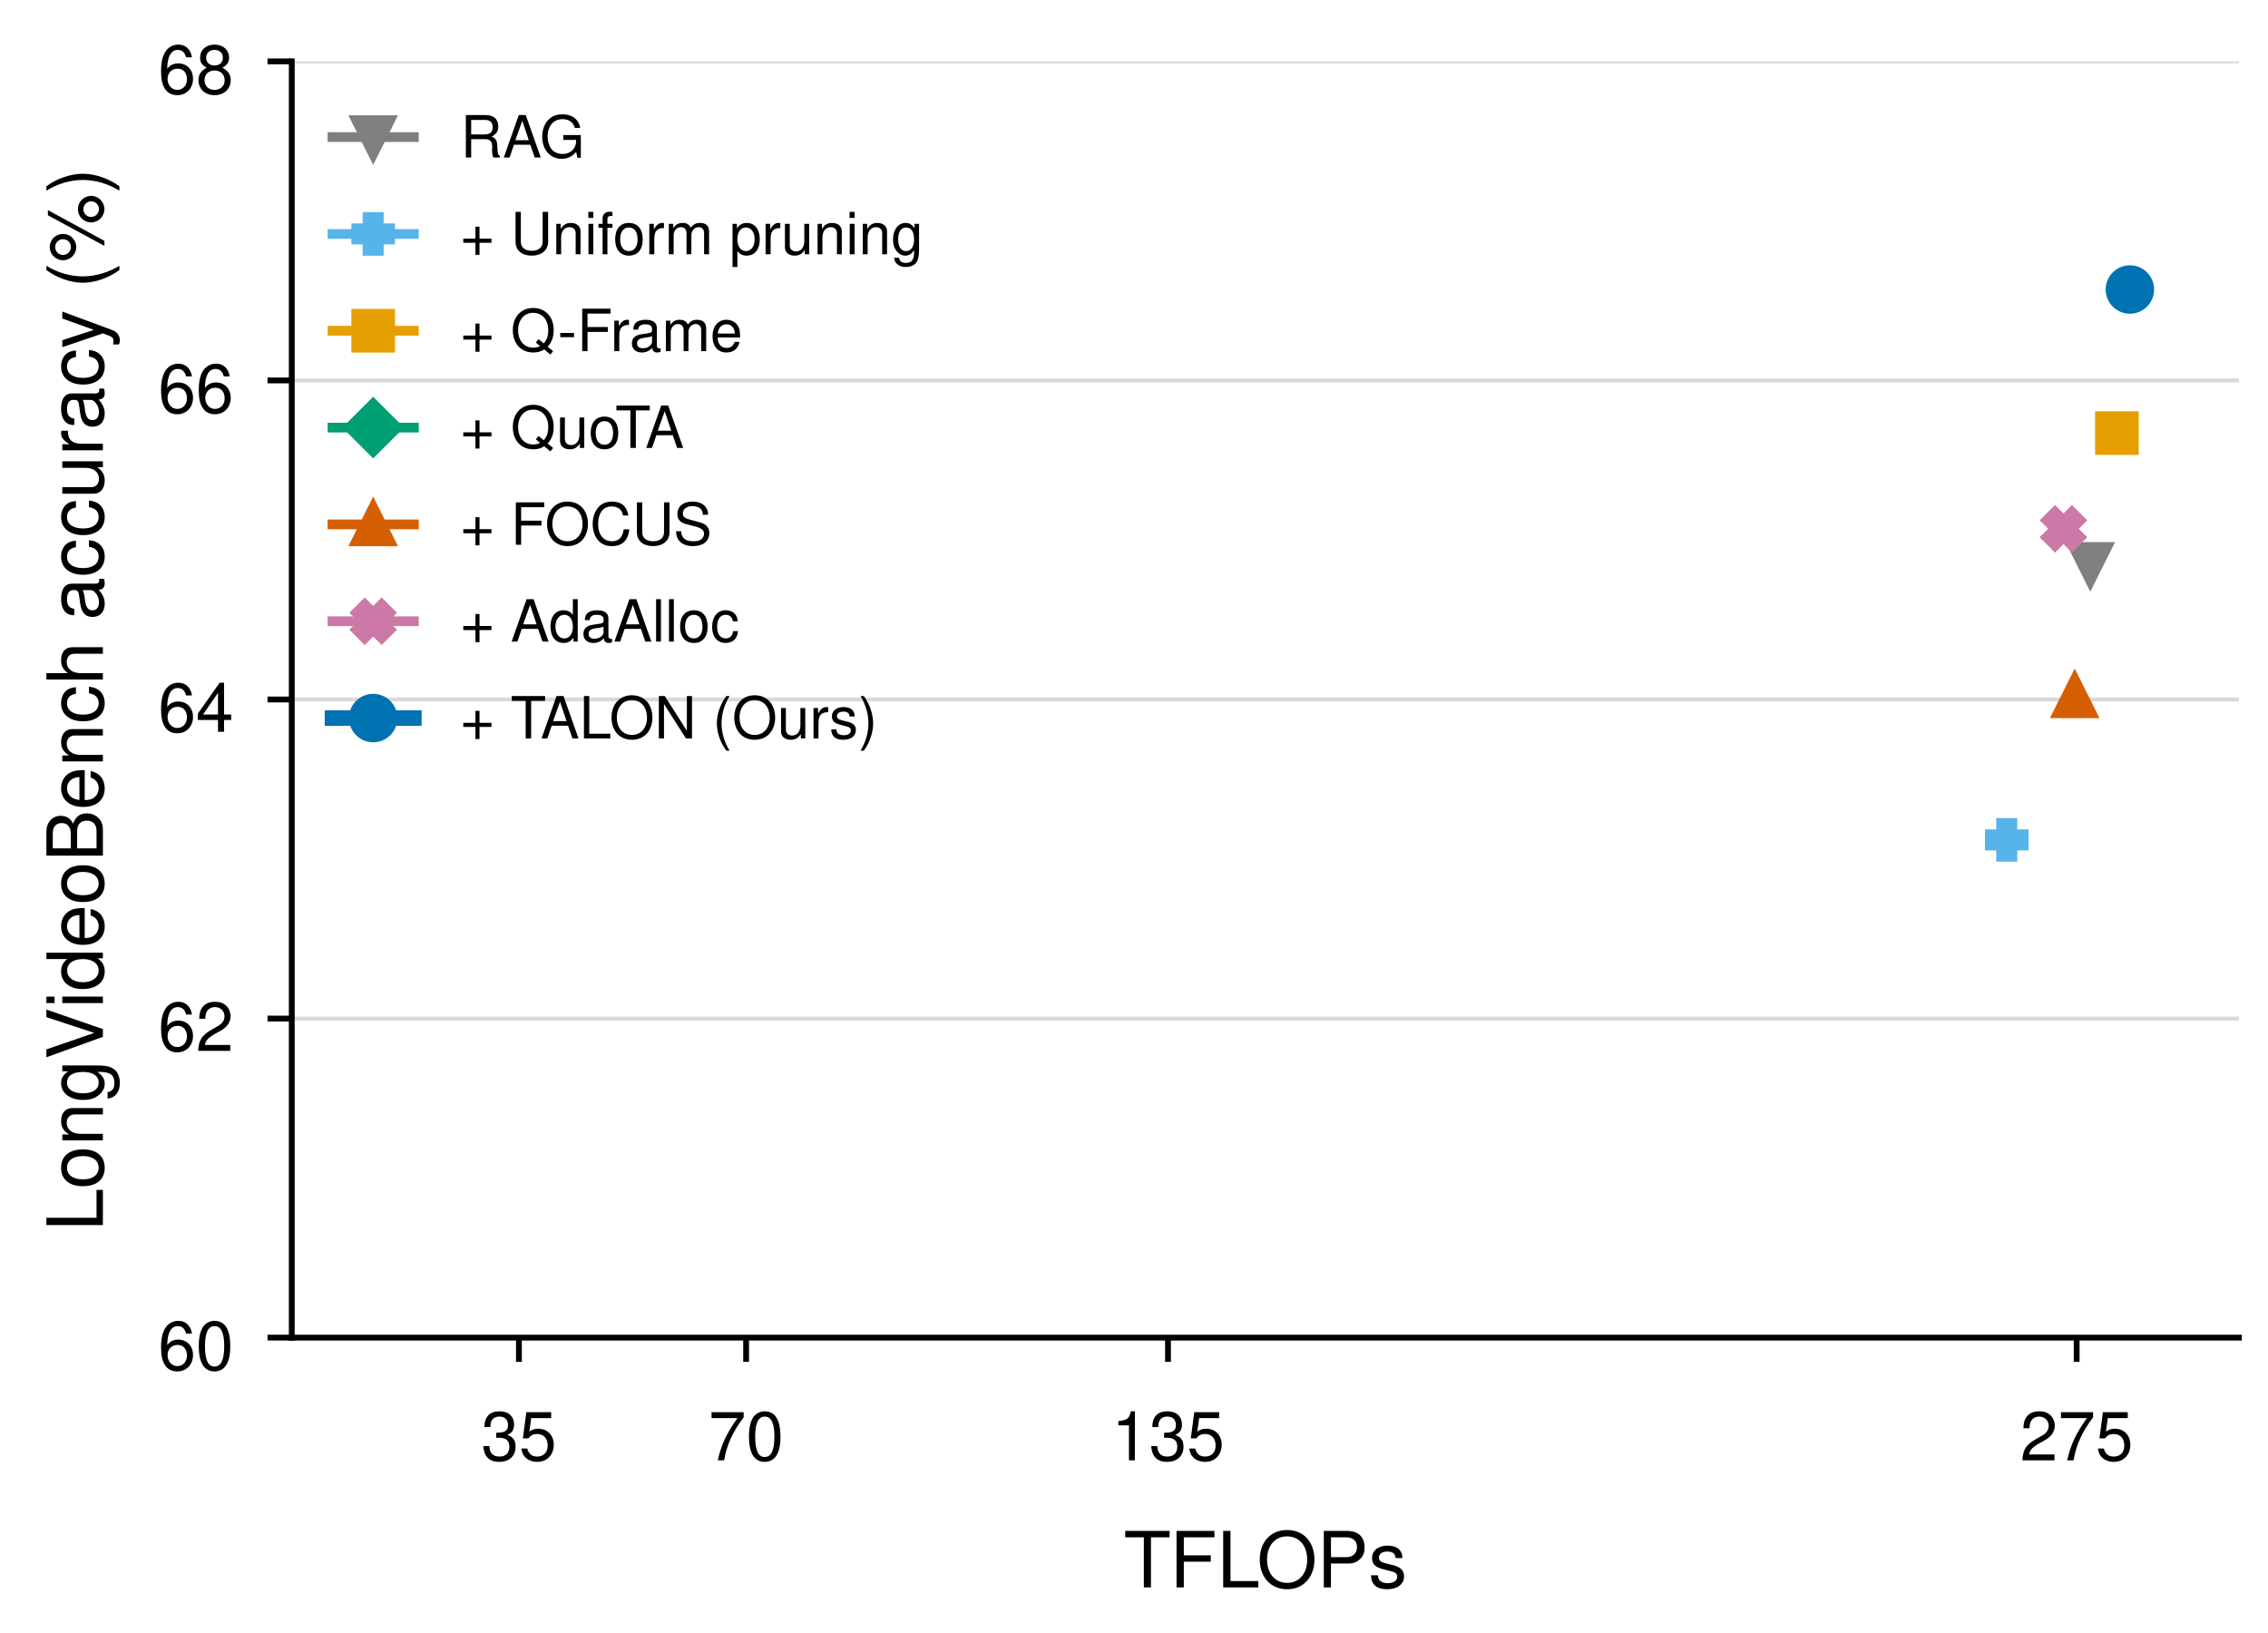
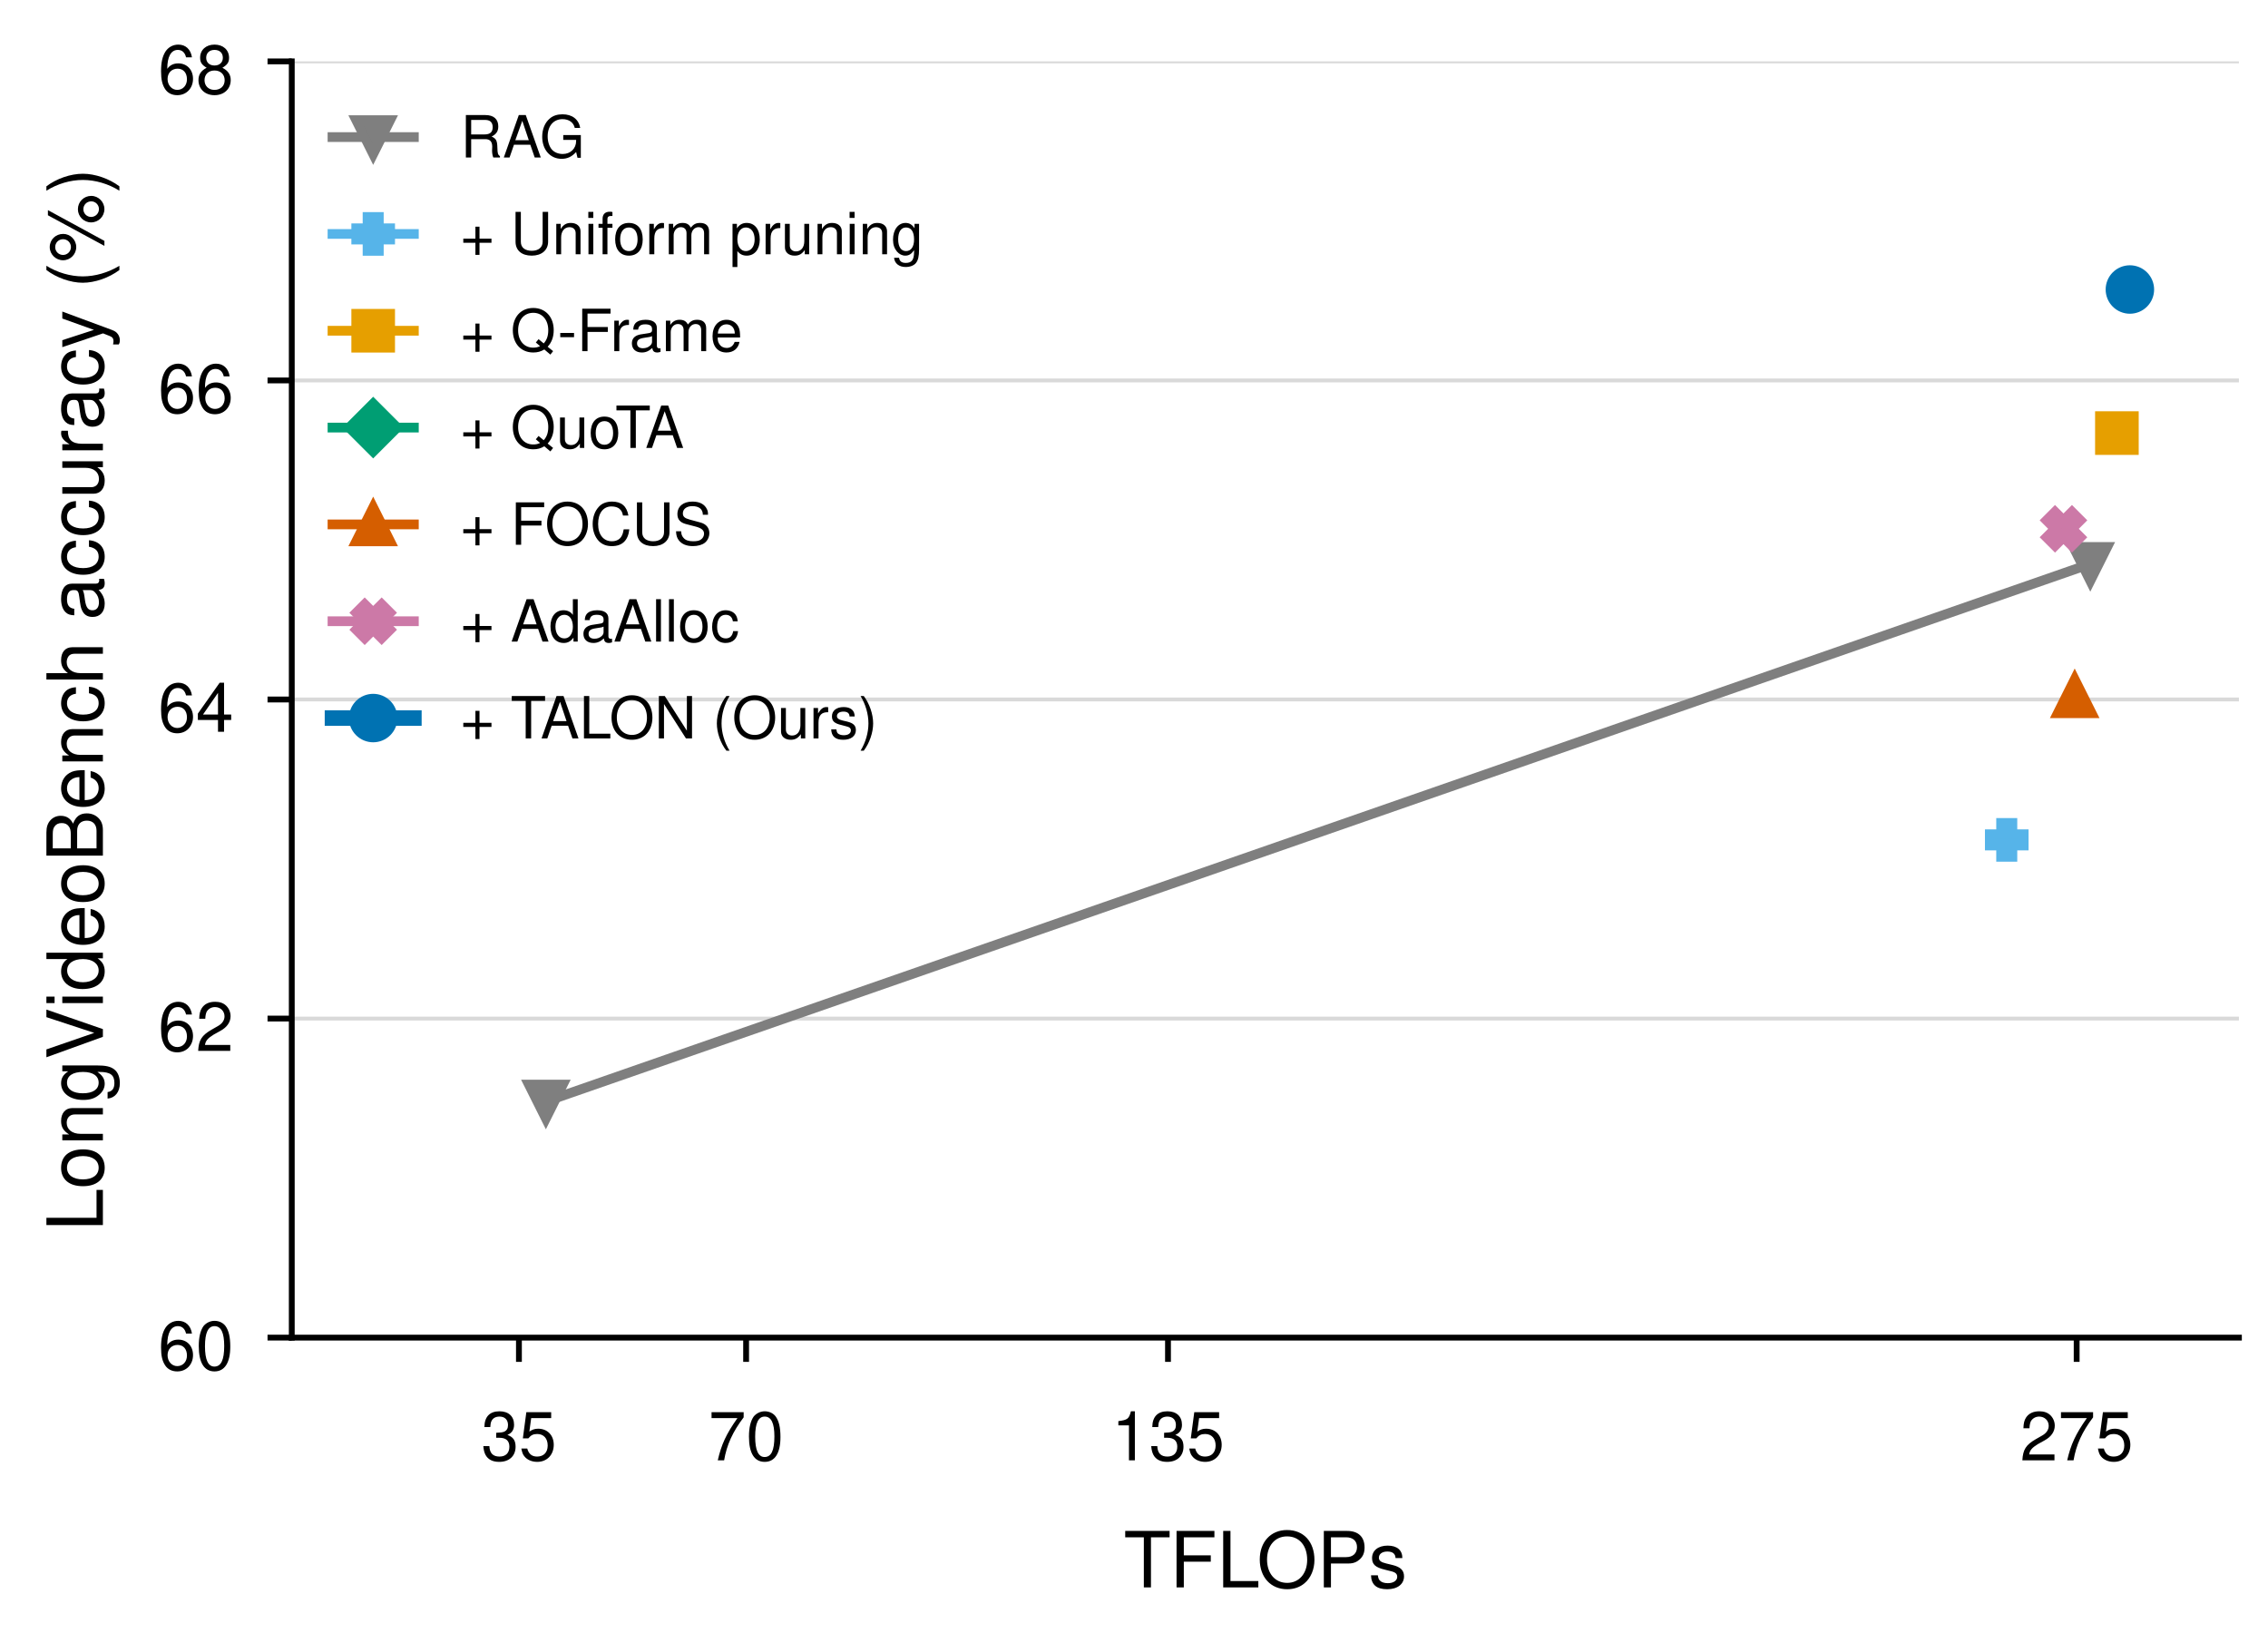
<svg xmlns="http://www.w3.org/2000/svg" xmlns:xlink="http://www.w3.org/1999/xlink" width="234pt" height="168.48pt" viewBox="0 0 234 168.48" version="1.1">
  <defs>
    <style type="text/css">*{stroke-linejoin: round; stroke-linecap: butt}</style>
  </defs>
  <g id="figure_1">
    <g id="patch_1">
      <path d="M 0 168.48  L 234 168.48  L 234 0  L 0 0  z " style="fill: #ffffff" />
    </g>
    <g id="axes_1">
      <g id="patch_2">
        <path d="M 30.103 138.005  L 231 138.005  L 231 6.332  L 30.103 6.332  z " style="fill: #ffffff" />
      </g>
      <g id="matplotlib.axis_1">
        <g id="xtick_1">
          <g id="line2d_1">
            <defs>
-               <path id="md1f743e4f5" d="M 0 0  L 0 2.5  " style="stroke: #000000; stroke-width: 0.6" />
+               <path id="m931ed9a717" d="M 0 0  L 0 2.5  " style="stroke: #000000; stroke-width: 0.6" />
            </defs>
            <g>
-               <use xlink:href="#md1f743e4f5" x="53.541" y="138.005" style="stroke: #000000; stroke-width: 0.6" />
+               <use xlink:href="#m931ed9a717" x="53.541" y="138.005" style="stroke: #000000; stroke-width: 0.6" />
            </g>
          </g>
          <g id="text_1">
            <text style="font-size: 7px; font-family: 'Helvetica Neue', 'Helvetica', 'Arial', 'TeX Gyre Heros', 'Nimbus Sans', 'Liberation Sans', 'DejaVu Sans', sans-serif; text-anchor: middle" x="53.541" y="150.669" transform="rotate(-0 53.54128 150.6688)">35</text>
          </g>
        </g>
        <g id="xtick_2">
          <g id="line2d_2">
            <g>
-               <use xlink:href="#md1f743e4f5" x="76.979" y="138.005" style="stroke: #000000; stroke-width: 0.6" />
+               <use xlink:href="#m931ed9a717" x="76.979" y="138.005" style="stroke: #000000; stroke-width: 0.6" />
            </g>
          </g>
          <g id="text_2">
            <text style="font-size: 7px; font-family: 'Helvetica Neue', 'Helvetica', 'Arial', 'TeX Gyre Heros', 'Nimbus Sans', 'Liberation Sans', 'DejaVu Sans', sans-serif; text-anchor: middle" x="76.979" y="150.669" transform="rotate(-0 76.97919 150.6688)">70</text>
          </g>
        </g>
        <g id="xtick_3">
          <g id="line2d_3">
            <g>
-               <use xlink:href="#md1f743e4f5" x="120.507" y="138.005" style="stroke: #000000; stroke-width: 0.6" />
+               <use xlink:href="#m931ed9a717" x="120.507" y="138.005" style="stroke: #000000; stroke-width: 0.6" />
            </g>
          </g>
          <g id="text_3">
            <text style="font-size: 7px; font-family: 'Helvetica Neue', 'Helvetica', 'Arial', 'TeX Gyre Heros', 'Nimbus Sans', 'Liberation Sans', 'DejaVu Sans', sans-serif; text-anchor: middle" x="120.507" y="150.669" transform="rotate(-0 120.5067 150.6688)">135</text>
          </g>
        </g>
        <g id="xtick_4">
          <g id="line2d_4">
            <g>
-               <use xlink:href="#md1f743e4f5" x="214.258" y="138.005" style="stroke: #000000; stroke-width: 0.6" />
+               <use xlink:href="#m931ed9a717" x="214.258" y="138.005" style="stroke: #000000; stroke-width: 0.6" />
            </g>
          </g>
          <g id="text_4">
            <text style="font-size: 7px; font-family: 'Helvetica Neue', 'Helvetica', 'Arial', 'TeX Gyre Heros', 'Nimbus Sans', 'Liberation Sans', 'DejaVu Sans', sans-serif; text-anchor: middle" x="214.258" y="150.669" transform="rotate(-0 214.2584 150.6688)">275</text>
          </g>
        </g>
        <g id="text_5">
          <text style="font-size: 8px; font-family: 'Helvetica Neue', 'Helvetica', 'Arial', 'TeX Gyre Heros', 'Nimbus Sans', 'Liberation Sans', 'DejaVu Sans', sans-serif; text-anchor: middle" x="130.552" y="163.776" transform="rotate(-0 130.5516 163.7758)">TFLOPs</text>
        </g>
      </g>
      <g id="matplotlib.axis_2">
        <g id="ytick_1">
          <g id="line2d_5">
-             <path d="M 30.103 138.005  L 231 138.005  " clip-path="url(#pd41fbed18b)" style="fill: none; stroke: #d9d9d9; stroke-width: 0.4; stroke-linecap: square" />
+             <path d="M 30.103 138.005  L 231 138.005  " clip-path="url(#pdeb0773eb6)" style="fill: none; stroke: #d9d9d9; stroke-width: 0.4; stroke-linecap: square" />
          </g>
          <g id="line2d_6">
            <defs>
-               <path id="med43f95654" d="M 0 0  L -2.5 0  " style="stroke: #000000; stroke-width: 0.6" />
+               <path id="mc3cbaa3275" d="M 0 0  L -2.5 0  " style="stroke: #000000; stroke-width: 0.6" />
            </defs>
            <g>
-               <use xlink:href="#med43f95654" x="30.103" y="138.005" style="stroke: #000000; stroke-width: 0.6" />
+               <use xlink:href="#mc3cbaa3275" x="30.103" y="138.005" style="stroke: #000000; stroke-width: 0.6" />
            </g>
          </g>
          <g id="text_6">
            <text style="font-size: 7px; font-family: 'Helvetica Neue', 'Helvetica', 'Arial', 'TeX Gyre Heros', 'Nimbus Sans', 'Liberation Sans', 'DejaVu Sans', sans-serif; text-anchor: end" x="24.103" y="141.337" transform="rotate(-0 24.10337 141.3368)">60</text>
          </g>
        </g>
        <g id="ytick_2">
          <g id="line2d_7">
-             <path d="M 30.103 105.087  L 231 105.087  " clip-path="url(#pd41fbed18b)" style="fill: none; stroke: #d9d9d9; stroke-width: 0.4; stroke-linecap: square" />
+             <path d="M 30.103 105.087  L 231 105.087  " clip-path="url(#pdeb0773eb6)" style="fill: none; stroke: #d9d9d9; stroke-width: 0.4; stroke-linecap: square" />
          </g>
          <g id="line2d_8">
            <g>
-               <use xlink:href="#med43f95654" x="30.103" y="105.087" style="stroke: #000000; stroke-width: 0.6" />
+               <use xlink:href="#mc3cbaa3275" x="30.103" y="105.087" style="stroke: #000000; stroke-width: 0.6" />
            </g>
          </g>
          <g id="text_7">
            <text style="font-size: 7px; font-family: 'Helvetica Neue', 'Helvetica', 'Arial', 'TeX Gyre Heros', 'Nimbus Sans', 'Liberation Sans', 'DejaVu Sans', sans-serif; text-anchor: end" x="24.103" y="108.419" transform="rotate(-0 24.10337 108.4186)">62</text>
          </g>
        </g>
        <g id="ytick_3">
          <g id="line2d_9">
-             <path d="M 30.103 72.168  L 231 72.168  " clip-path="url(#pd41fbed18b)" style="fill: none; stroke: #d9d9d9; stroke-width: 0.4; stroke-linecap: square" />
+             <path d="M 30.103 72.168  L 231 72.168  " clip-path="url(#pdeb0773eb6)" style="fill: none; stroke: #d9d9d9; stroke-width: 0.4; stroke-linecap: square" />
          </g>
          <g id="line2d_10">
            <g>
-               <use xlink:href="#med43f95654" x="30.103" y="72.168" style="stroke: #000000; stroke-width: 0.6" />
+               <use xlink:href="#mc3cbaa3275" x="30.103" y="72.168" style="stroke: #000000; stroke-width: 0.6" />
            </g>
          </g>
          <g id="text_8">
            <text style="font-size: 7px; font-family: 'Helvetica Neue', 'Helvetica', 'Arial', 'TeX Gyre Heros', 'Nimbus Sans', 'Liberation Sans', 'DejaVu Sans', sans-serif; text-anchor: end" x="24.103" y="75.501" transform="rotate(-0 24.10337 75.5005)">64</text>
          </g>
        </g>
        <g id="ytick_4">
          <g id="line2d_11">
-             <path d="M 30.103 39.25  L 231 39.25  " clip-path="url(#pd41fbed18b)" style="fill: none; stroke: #d9d9d9; stroke-width: 0.4; stroke-linecap: square" />
+             <path d="M 30.103 39.25  L 231 39.25  " clip-path="url(#pdeb0773eb6)" style="fill: none; stroke: #d9d9d9; stroke-width: 0.4; stroke-linecap: square" />
          </g>
          <g id="line2d_12">
            <g>
-               <use xlink:href="#med43f95654" x="30.103" y="39.25" style="stroke: #000000; stroke-width: 0.6" />
+               <use xlink:href="#mc3cbaa3275" x="30.103" y="39.25" style="stroke: #000000; stroke-width: 0.6" />
            </g>
          </g>
          <g id="text_9">
            <text style="font-size: 7px; font-family: 'Helvetica Neue', 'Helvetica', 'Arial', 'TeX Gyre Heros', 'Nimbus Sans', 'Liberation Sans', 'DejaVu Sans', sans-serif; text-anchor: end" x="24.103" y="42.582" transform="rotate(-0 24.10337 42.58237)">66</text>
          </g>
        </g>
        <g id="ytick_5">
          <g id="line2d_13">
-             <path d="M 30.103 6.332  L 231 6.332  " clip-path="url(#pd41fbed18b)" style="fill: none; stroke: #d9d9d9; stroke-width: 0.4; stroke-linecap: square" />
+             <path d="M 30.103 6.332  L 231 6.332  " clip-path="url(#pdeb0773eb6)" style="fill: none; stroke: #d9d9d9; stroke-width: 0.4; stroke-linecap: square" />
          </g>
          <g id="line2d_14">
            <g>
-               <use xlink:href="#med43f95654" x="30.103" y="6.332" style="stroke: #000000; stroke-width: 0.6" />
+               <use xlink:href="#mc3cbaa3275" x="30.103" y="6.332" style="stroke: #000000; stroke-width: 0.6" />
            </g>
          </g>
          <g id="text_10">
            <text style="font-size: 7px; font-family: 'Helvetica Neue', 'Helvetica', 'Arial', 'TeX Gyre Heros', 'Nimbus Sans', 'Liberation Sans', 'DejaVu Sans', sans-serif; text-anchor: end" x="24.103" y="9.664" transform="rotate(-0 24.10337 9.66424)">68</text>
          </g>
        </g>
        <g id="text_11">
          <text style="font-size: 8px; font-family: 'Helvetica Neue', 'Helvetica', 'Arial', 'TeX Gyre Heros', 'Nimbus Sans', 'Liberation Sans', 'DejaVu Sans', sans-serif; text-anchor: middle" x="10.616" y="72.168" transform="rotate(-90 10.61624 72.1685)">LongVideoBench accuracy (%)</text>
        </g>
      </g>
      <g id="line2d_15">
-         <path d="M 215.665 58.178  " clip-path="url(#pd41fbed18b)" style="fill: none; stroke: #7f7f7f; stroke-linecap: square" />
-         <defs>
-           <path id="m88e9987d70" d="M -0 1.75  L 1.75 -1.75  L -1.75 -1.75  z " style="stroke: #7f7f7f; stroke-linejoin: miter" />
-         </defs>
-         <g clip-path="url(#pd41fbed18b)">
-           <use xlink:href="#m88e9987d70" x="215.665" y="58.178" style="fill: #7f7f7f; stroke: #7f7f7f; stroke-linejoin: miter" />
+         <path d="M 56.32 113.645  L 215.665 58.178  " clip-path="url(#pdeb0773eb6)" style="fill: none; stroke: #7f7f7f; stroke-linecap: square" />
+         <defs>
+           <path id="me75dc57f08" d="M -0 1.75  L 1.75 -1.75  L -1.75 -1.75  z " style="stroke: #7f7f7f; stroke-linejoin: miter" />
+         </defs>
+         <g clip-path="url(#pdeb0773eb6)">
+           <use xlink:href="#me75dc57f08" x="56.32" y="113.645" style="fill: #7f7f7f; stroke: #7f7f7f; stroke-linejoin: miter" />
+           <use xlink:href="#me75dc57f08" x="215.665" y="58.178" style="fill: #7f7f7f; stroke: #7f7f7f; stroke-linejoin: miter" />
        </g>
      </g>
      <g id="line2d_16">
-         <path d="M 207.046 86.652  " clip-path="url(#pd41fbed18b)" style="fill: none; stroke: #56b4e9; stroke-linecap: square" />
-         <defs>
-           <path id="m214ec222bc" d="M -0.583 1.75  L 0.583 1.75  L 0.583 0.583  L 1.75 0.583  L 1.75 -0.583  L 0.583 -0.583  L 0.583 -1.75  L -0.583 -1.75  L -0.583 -0.583  L -1.75 -0.583  L -1.75 0.583  L -0.583 0.583  z " style="stroke: #56b4e9; stroke-linejoin: miter" />
-         </defs>
-         <g clip-path="url(#pd41fbed18b)">
-           <use xlink:href="#m214ec222bc" x="207.046" y="86.652" style="fill: #56b4e9; stroke: #56b4e9; stroke-linejoin: miter" />
+         <path d="M 207.046 86.652  " clip-path="url(#pdeb0773eb6)" style="fill: none; stroke: #56b4e9; stroke-linecap: square" />
+         <defs>
+           <path id="mf6df508dc4" d="M -0.583 1.75  L 0.583 1.75  L 0.583 0.583  L 1.75 0.583  L 1.75 -0.583  L 0.583 -0.583  L 0.583 -1.75  L -0.583 -1.75  L -0.583 -0.583  L -1.75 -0.583  L -1.75 0.583  L -0.583 0.583  z " style="stroke: #56b4e9; stroke-linejoin: miter" />
+         </defs>
+         <g clip-path="url(#pdeb0773eb6)">
+           <use xlink:href="#mf6df508dc4" x="207.046" y="86.652" style="fill: #56b4e9; stroke: #56b4e9; stroke-linejoin: miter" />
        </g>
      </g>
      <g id="line2d_17">
-         <path d="M 218.41 44.682  " clip-path="url(#pd41fbed18b)" style="fill: none; stroke: #e69f00; stroke-linecap: square" />
-         <defs>
-           <path id="mdc93d572c2" d="M -1.75 1.75  L 1.75 1.75  L 1.75 -1.75  L -1.75 -1.75  z " style="stroke: #e69f00; stroke-linejoin: miter" />
-         </defs>
-         <g clip-path="url(#pd41fbed18b)">
-           <use xlink:href="#mdc93d572c2" x="218.41" y="44.682" style="fill: #e69f00; stroke: #e69f00; stroke-linejoin: miter" />
+         <path d="M 218.41 44.682  " clip-path="url(#pdeb0773eb6)" style="fill: none; stroke: #e69f00; stroke-linecap: square" />
+         <defs>
+           <path id="mb46cc9fb8e" d="M -1.75 1.75  L 1.75 1.75  L 1.75 -1.75  L -1.75 -1.75  z " style="stroke: #e69f00; stroke-linejoin: miter" />
+         </defs>
+         <g clip-path="url(#pdeb0773eb6)">
+           <use xlink:href="#mb46cc9fb8e" x="218.41" y="44.682" style="fill: #e69f00; stroke: #e69f00; stroke-linejoin: miter" />
        </g>
      </g>
      <g id="line2d_18">
-         <path clip-path="url(#pd41fbed18b)" style="fill: none; stroke: #009e73; stroke-linecap: square" />
-         <defs>
-           <path id="m40df34003e" d="M -0 2.475  L 2.475 0  L 0 -2.475  L -2.475 -0  z " style="stroke: #009e73; stroke-linejoin: miter" />
-         </defs>
-         <g clip-path="url(#pd41fbed18b)">
-           <use xlink:href="#m40df34003e" x="1273.652" y="28.717" style="fill: #009e73; stroke: #009e73; stroke-linejoin: miter" />
+         <path clip-path="url(#pdeb0773eb6)" style="fill: none; stroke: #009e73; stroke-linecap: square" />
+         <defs>
+           <path id="m6f215e0e8f" d="M -0 2.475  L 2.475 0  L 0 -2.475  L -2.475 -0  z " style="stroke: #009e73; stroke-linejoin: miter" />
+         </defs>
+         <g clip-path="url(#pdeb0773eb6)">
+           <use xlink:href="#m6f215e0e8f" x="1273.652" y="28.717" style="fill: #009e73; stroke: #009e73; stroke-linejoin: miter" />
        </g>
      </g>
      <g id="line2d_19">
-         <path d="M 214.057 71.839  " clip-path="url(#pd41fbed18b)" style="fill: none; stroke: #d55e00; stroke-linecap: square" />
-         <defs>
-           <path id="m73464a1191" d="M 0 -1.75  L -1.75 1.75  L 1.75 1.75  z " style="stroke: #d55e00; stroke-linejoin: miter" />
-         </defs>
-         <g clip-path="url(#pd41fbed18b)">
-           <use xlink:href="#m73464a1191" x="214.057" y="71.839" style="fill: #d55e00; stroke: #d55e00; stroke-linejoin: miter" />
+         <path d="M 214.057 71.839  " clip-path="url(#pdeb0773eb6)" style="fill: none; stroke: #d55e00; stroke-linecap: square" />
+         <defs>
+           <path id="m7dffbcac8e" d="M 0 -1.75  L -1.75 1.75  L 1.75 1.75  z " style="stroke: #d55e00; stroke-linejoin: miter" />
+         </defs>
+         <g clip-path="url(#pdeb0773eb6)">
+           <use xlink:href="#m7dffbcac8e" x="214.057" y="71.839" style="fill: #d55e00; stroke: #d55e00; stroke-linejoin: miter" />
        </g>
      </g>
      <g id="line2d_20">
-         <path d="M 212.899 54.557  " clip-path="url(#pd41fbed18b)" style="fill: none; stroke: #cc79a7; stroke-linecap: square" />
-         <defs>
-           <path id="m3ab54e7759" d="M -0.875 1.75  L 0 0.875  L 0.875 1.75  L 1.75 0.875  L 0.875 0  L 1.75 -0.875  L 0.875 -1.75  L 0 -0.875  L -0.875 -1.75  L -1.75 -0.875  L -0.875 0  L -1.75 0.875  z " style="stroke: #cc79a7; stroke-linejoin: miter" />
-         </defs>
-         <g clip-path="url(#pd41fbed18b)">
-           <use xlink:href="#m3ab54e7759" x="212.899" y="54.557" style="fill: #cc79a7; stroke: #cc79a7; stroke-linejoin: miter" />
+         <path d="M 212.899 54.557  " clip-path="url(#pdeb0773eb6)" style="fill: none; stroke: #cc79a7; stroke-linecap: square" />
+         <defs>
+           <path id="m56ba03620a" d="M -0.875 1.75  L 0 0.875  L 0.875 1.75  L 1.75 0.875  L 0.875 0  L 1.75 -0.875  L 0.875 -1.75  L 0 -0.875  L -0.875 -1.75  L -1.75 -0.875  L -0.875 0  L -1.75 0.875  z " style="stroke: #cc79a7; stroke-linejoin: miter" />
+         </defs>
+         <g clip-path="url(#pdeb0773eb6)">
+           <use xlink:href="#m56ba03620a" x="212.899" y="54.557" style="fill: #cc79a7; stroke: #cc79a7; stroke-linejoin: miter" />
        </g>
      </g>
      <g id="patch_3">
        <path d="M 30.103 138.005  L 30.103 6.332  " style="fill: none; stroke: #000000; stroke-width: 0.6; stroke-linejoin: miter; stroke-linecap: square" />
      </g>
      <g id="patch_4">
        <path d="M 30.103 138.005  L 231 138.005  " style="fill: none; stroke: #000000; stroke-width: 0.6; stroke-linejoin: miter; stroke-linecap: square" />
      </g>
      <g id="line2d_21">
-         <path d="M 219.75 29.869  " clip-path="url(#pd41fbed18b)" style="fill: none; stroke: #0072b2; stroke-width: 1.6; stroke-linecap: square" />
-         <defs>
-           <path id="m39aab92403" d="M 0 2  C 0.53 2 1.039 1.789 1.414 1.414  C 1.789 1.039 2 0.53 2 0  C 2 -0.53 1.789 -1.039 1.414 -1.414  C 1.039 -1.789 0.53 -2 0 -2  C -0.53 -2 -1.039 -1.789 -1.414 -1.414  C -1.789 -1.039 -2 -0.53 -2 0  C -2 0.53 -1.789 1.039 -1.414 1.414  C -1.039 1.789 -0.53 2 0 2  z " style="stroke: #0072b2" />
-         </defs>
-         <g clip-path="url(#pd41fbed18b)">
-           <use xlink:href="#m39aab92403" x="219.75" y="29.869" style="fill: #0072b2; stroke: #0072b2" />
+         <path d="M 219.75 29.869  " clip-path="url(#pdeb0773eb6)" style="fill: none; stroke: #0072b2; stroke-width: 1.6; stroke-linecap: square" />
+         <defs>
+           <path id="md8795a855e" d="M 0 2  C 0.53 2 1.039 1.789 1.414 1.414  C 1.789 1.039 2 0.53 2 0  C 2 -0.53 1.789 -1.039 1.414 -1.414  C 1.039 -1.789 0.53 -2 0 -2  C -0.53 -2 -1.039 -1.789 -1.414 -1.414  C -1.789 -1.039 -2 -0.53 -2 0  C -2 0.53 -1.789 1.039 -1.414 1.414  C -1.039 1.789 -0.53 2 0 2  z " style="stroke: #0072b2" />
+         </defs>
+         <g clip-path="url(#pdeb0773eb6)">
+           <use xlink:href="#md8795a855e" x="219.75" y="29.869" style="fill: #0072b2; stroke: #0072b2" />
        </g>
      </g>
      <g id="legend_1">
        <g id="line2d_22">
          <path d="M 34.303 14.144  L 38.503 14.144  L 42.703 14.144  " style="fill: none; stroke: #7f7f7f; stroke-linecap: square" />
          <g>
-             <use xlink:href="#m88e9987d70" x="38.503" y="14.144" style="fill: #7f7f7f; stroke: #7f7f7f; stroke-linejoin: miter" />
+             <use xlink:href="#me75dc57f08" x="38.503" y="14.144" style="fill: #7f7f7f; stroke: #7f7f7f; stroke-linejoin: miter" />
          </g>
        </g>
        <g id="text_12">
          <text style="font-size: 6px; font-family: 'Helvetica Neue', 'Helvetica', 'Arial', 'TeX Gyre Heros', 'Nimbus Sans', 'Liberation Sans', 'DejaVu Sans', sans-serif; text-anchor: start" x="47.503" y="16.244" transform="rotate(-0 47.50337 16.24424)">RAG</text>
        </g>
        <g id="line2d_23">
          <path d="M 34.303 24.134  L 38.503 24.134  L 42.703 24.134  " style="fill: none; stroke: #56b4e9; stroke-linecap: square" />
          <g>
-             <use xlink:href="#m214ec222bc" x="38.503" y="24.134" style="fill: #56b4e9; stroke: #56b4e9; stroke-linejoin: miter" />
+             <use xlink:href="#mf6df508dc4" x="38.503" y="24.134" style="fill: #56b4e9; stroke: #56b4e9; stroke-linejoin: miter" />
          </g>
        </g>
        <g id="text_13">
          <text style="font-size: 6px; font-family: 'Helvetica Neue', 'Helvetica', 'Arial', 'TeX Gyre Heros', 'Nimbus Sans', 'Liberation Sans', 'DejaVu Sans', sans-serif; text-anchor: start" x="47.503" y="26.234" transform="rotate(-0 47.50337 26.23424)">+ Uniform pruning</text>
        </g>
        <g id="line2d_24">
          <path d="M 34.303 34.124  L 38.503 34.124  L 42.703 34.124  " style="fill: none; stroke: #e69f00; stroke-linecap: square" />
          <g>
-             <use xlink:href="#mdc93d572c2" x="38.503" y="34.124" style="fill: #e69f00; stroke: #e69f00; stroke-linejoin: miter" />
+             <use xlink:href="#mb46cc9fb8e" x="38.503" y="34.124" style="fill: #e69f00; stroke: #e69f00; stroke-linejoin: miter" />
          </g>
        </g>
        <g id="text_14">
          <text style="font-size: 6px; font-family: 'Helvetica Neue', 'Helvetica', 'Arial', 'TeX Gyre Heros', 'Nimbus Sans', 'Liberation Sans', 'DejaVu Sans', sans-serif; text-anchor: start" x="47.503" y="36.224" transform="rotate(-0 47.50337 36.22424)">+ Q-Frame</text>
        </g>
        <g id="line2d_25">
          <path d="M 34.303 44.114  L 38.503 44.114  L 42.703 44.114  " style="fill: none; stroke: #009e73; stroke-linecap: square" />
          <g>
-             <use xlink:href="#m40df34003e" x="38.503" y="44.114" style="fill: #009e73; stroke: #009e73; stroke-linejoin: miter" />
+             <use xlink:href="#m6f215e0e8f" x="38.503" y="44.114" style="fill: #009e73; stroke: #009e73; stroke-linejoin: miter" />
          </g>
        </g>
        <g id="text_15">
          <text style="font-size: 6px; font-family: 'Helvetica Neue', 'Helvetica', 'Arial', 'TeX Gyre Heros', 'Nimbus Sans', 'Liberation Sans', 'DejaVu Sans', sans-serif; text-anchor: start" x="47.503" y="46.214" transform="rotate(-0 47.50337 46.21424)">+ QuoTA</text>
        </g>
        <g id="line2d_26">
          <path d="M 34.303 54.104  L 38.503 54.104  L 42.703 54.104  " style="fill: none; stroke: #d55e00; stroke-linecap: square" />
          <g>
-             <use xlink:href="#m73464a1191" x="38.503" y="54.104" style="fill: #d55e00; stroke: #d55e00; stroke-linejoin: miter" />
+             <use xlink:href="#m7dffbcac8e" x="38.503" y="54.104" style="fill: #d55e00; stroke: #d55e00; stroke-linejoin: miter" />
          </g>
        </g>
        <g id="text_16">
          <text style="font-size: 6px; font-family: 'Helvetica Neue', 'Helvetica', 'Arial', 'TeX Gyre Heros', 'Nimbus Sans', 'Liberation Sans', 'DejaVu Sans', sans-serif; text-anchor: start" x="47.503" y="56.204" transform="rotate(-0 47.50337 56.20424)">+ FOCUS</text>
        </g>
        <g id="line2d_27">
          <path d="M 34.303 64.094  L 38.503 64.094  L 42.703 64.094  " style="fill: none; stroke: #cc79a7; stroke-linecap: square" />
          <g>
-             <use xlink:href="#m3ab54e7759" x="38.503" y="64.094" style="fill: #cc79a7; stroke: #cc79a7; stroke-linejoin: miter" />
+             <use xlink:href="#m56ba03620a" x="38.503" y="64.094" style="fill: #cc79a7; stroke: #cc79a7; stroke-linejoin: miter" />
          </g>
        </g>
        <g id="text_17">
          <text style="font-size: 6px; font-family: 'Helvetica Neue', 'Helvetica', 'Arial', 'TeX Gyre Heros', 'Nimbus Sans', 'Liberation Sans', 'DejaVu Sans', sans-serif; text-anchor: start" x="47.503" y="66.194" transform="rotate(-0 47.50337 66.19424)">+ AdaAlloc</text>
        </g>
        <g id="line2d_28">
          <path d="M 34.303 74.084  L 38.503 74.084  L 42.703 74.084  " style="fill: none; stroke: #0072b2; stroke-width: 1.6; stroke-linecap: square" />
          <g>
-             <use xlink:href="#m39aab92403" x="38.503" y="74.084" style="fill: #0072b2; stroke: #0072b2" />
+             <use xlink:href="#md8795a855e" x="38.503" y="74.084" style="fill: #0072b2; stroke: #0072b2" />
          </g>
        </g>
        <g id="text_18">
          <text style="font-size: 6px; font-family: 'Helvetica Neue', 'Helvetica', 'Arial', 'TeX Gyre Heros', 'Nimbus Sans', 'Liberation Sans', 'DejaVu Sans', sans-serif; text-anchor: start" x="47.503" y="76.184" transform="rotate(-0 47.50337 76.18424)">+ TALON (Ours)</text>
        </g>
      </g>
    </g>
  </g>
  <defs>
-     <clipPath id="pd41fbed18b">
+     <clipPath id="pdeb0773eb6">
      <rect x="30.103" y="6.332" width="200.896" height="131.673" />
    </clipPath>
  </defs>
</svg>
